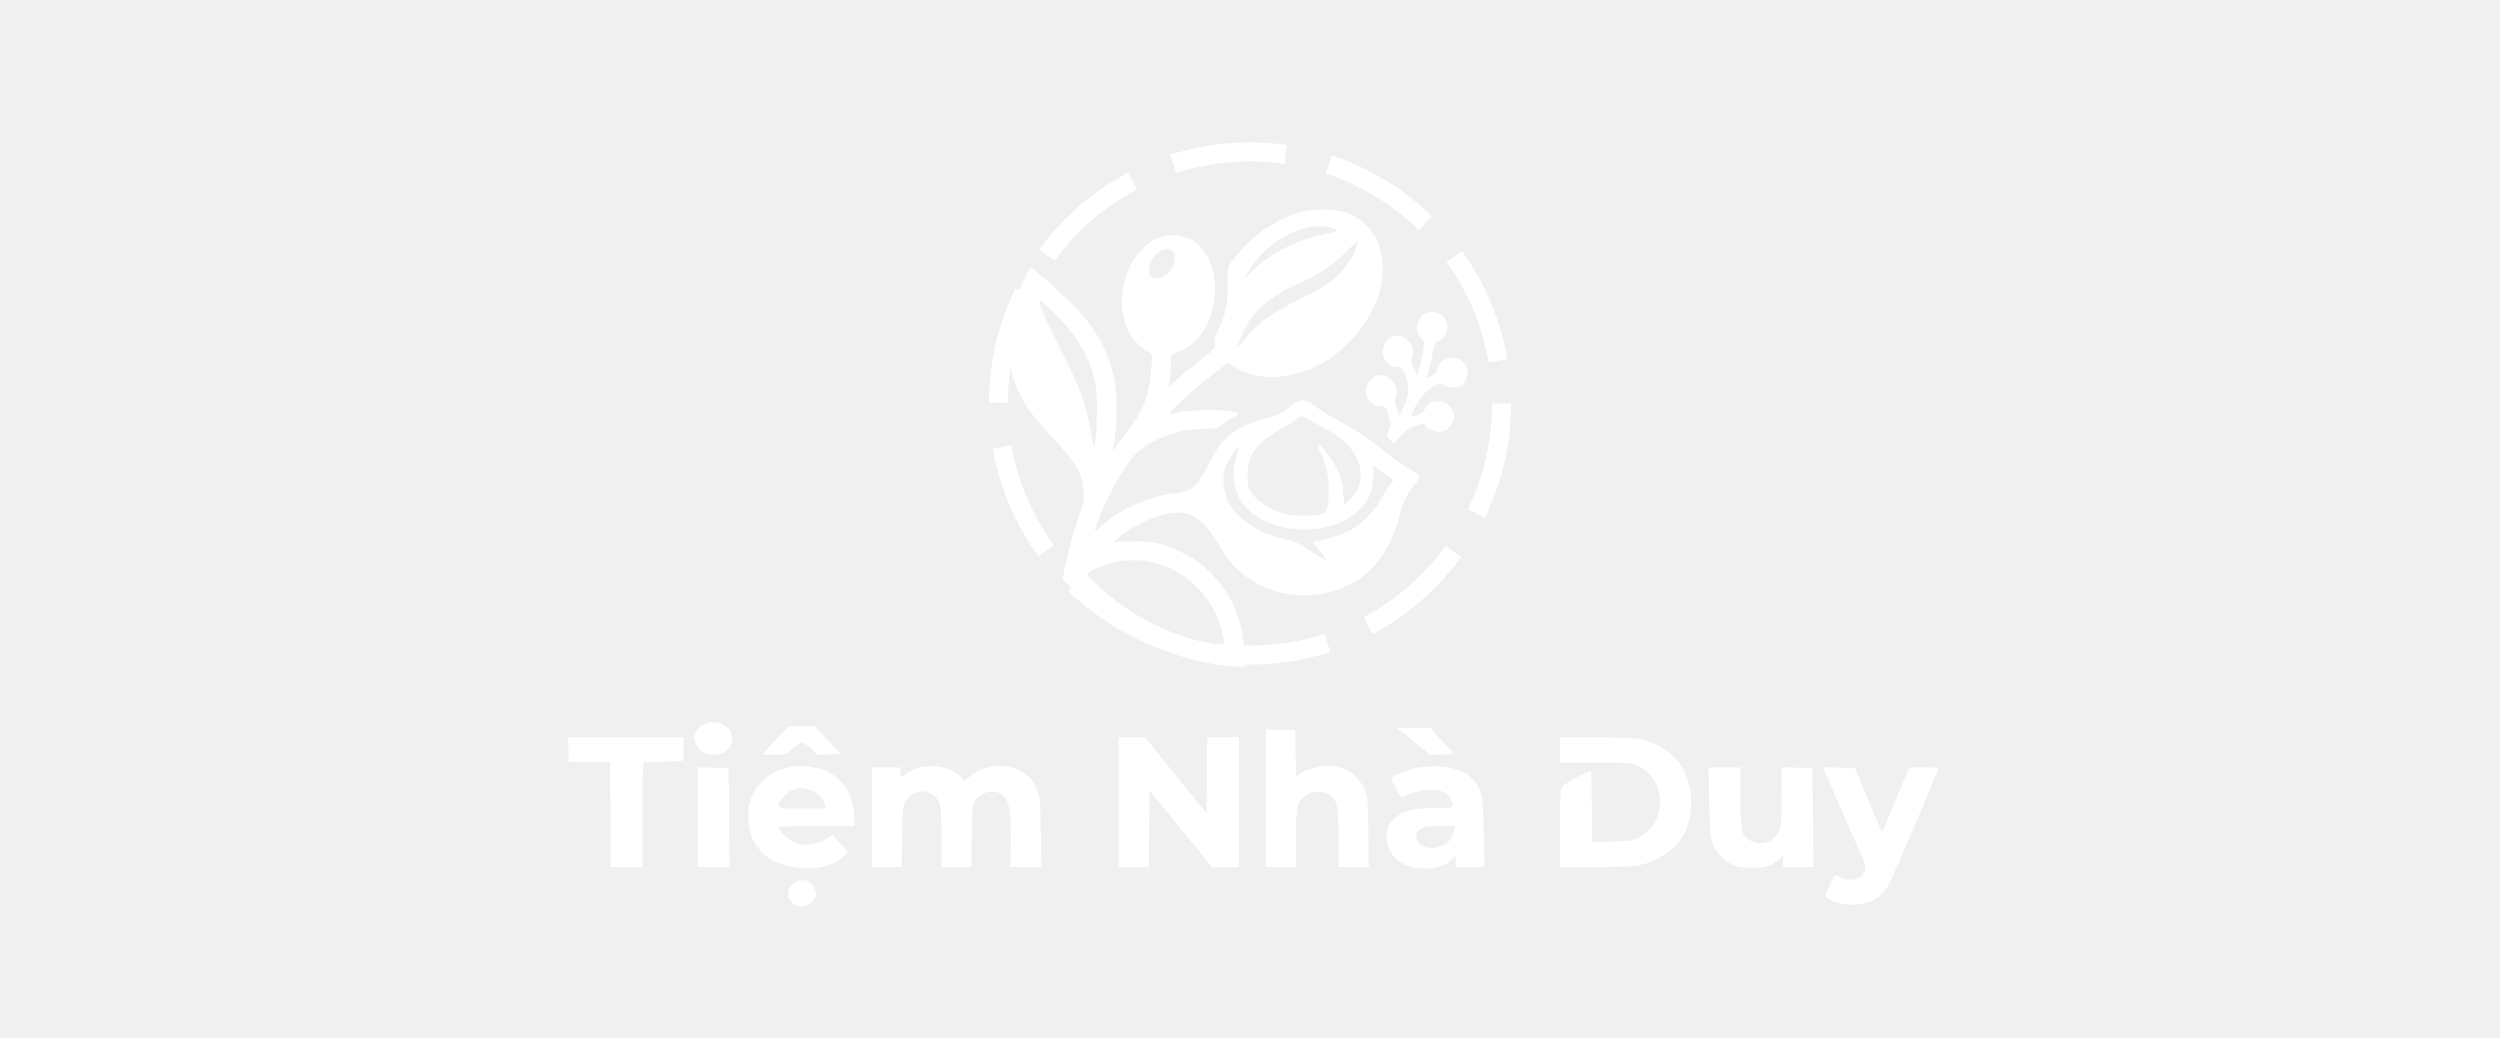
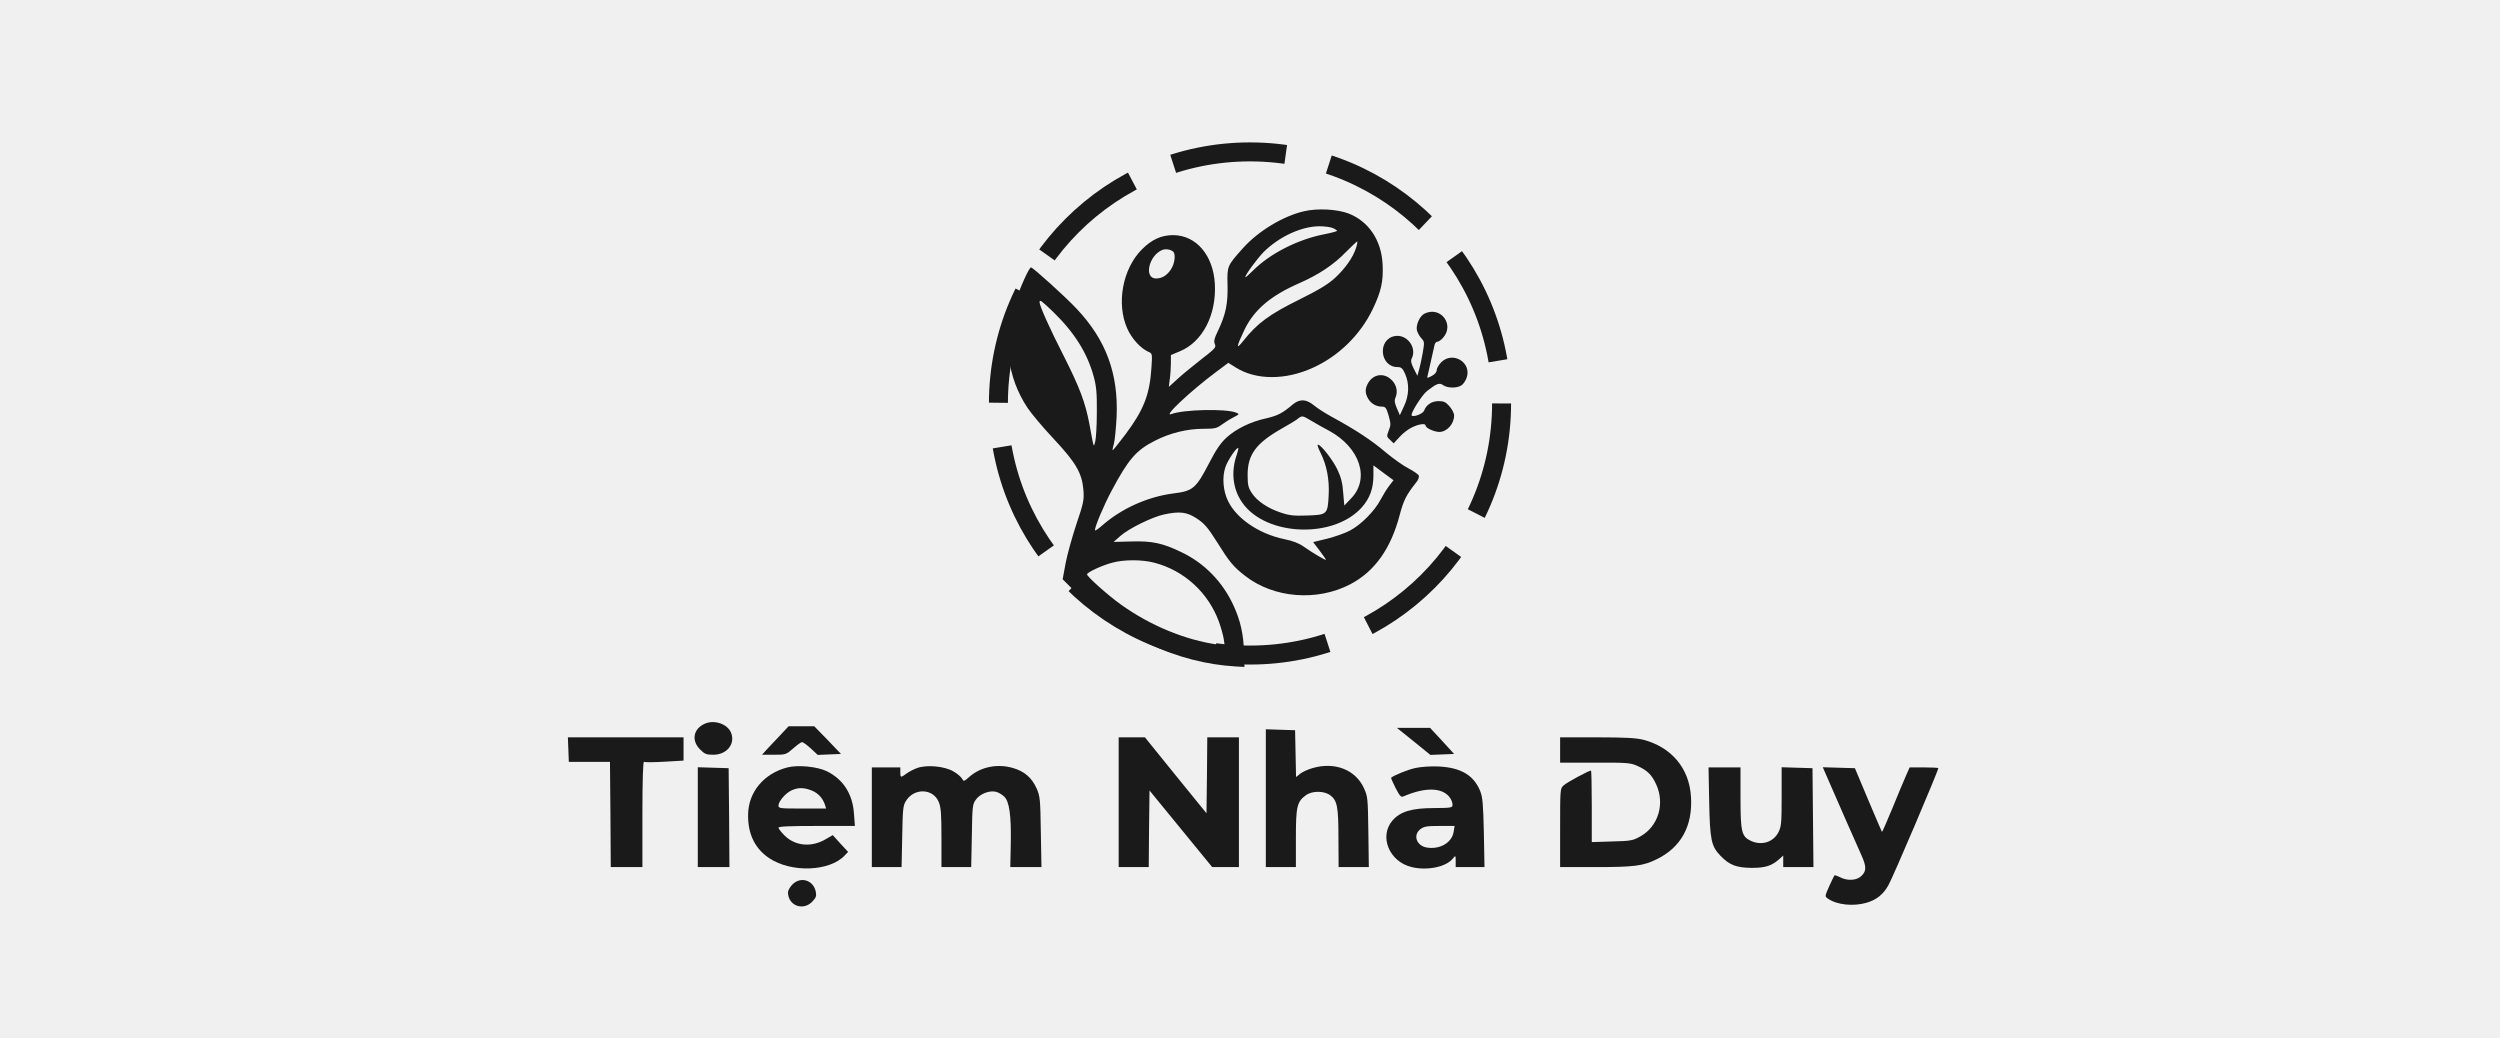
<svg xmlns="http://www.w3.org/2000/svg" version="1.0" width="1580pt" height="656pt" viewBox="0 0 1580 656" preserveAspectRatio="xMidYMid meet">
-   <circle cx="790" cy="255" r="159" fill="none" stroke="#FFFFFF" stroke-width="12" stroke-dasharray="72 28">
+   <circle cx="790" cy="255" r="159" fill="none" stroke="#1A1A1A" stroke-width="12" stroke-dasharray="72 28">
    <animateTransform attributeName="transform" type="rotate" from="0 790 255" to="360 790 255" dur="20s" repeatCount="indefinite" />
  </circle>
-   <g transform="translate(0,656) scale(0.1,-0.1)" fill="#FFFFFF" stroke="none">
+   <g transform="translate(0,656) scale(0.1,-0.1)" fill="#1A1A1A" stroke="none">
    <path d="M8242 5225 c-132 -30 -290 -125 -388 -235 -98 -110 -99 -111 -96 -229 3 -120 -11 -187 -59 -289 -25 -51 -29 -69 -21 -87 9 -20 2 -28 -86 -96 -52 -41 -120 -96 -150 -124 l-55 -50 6 49 c4 27 7 72 7 101 l0 51 57 24 c143 59 231 229 221 425 -10 182 -118 308 -263 309 -76 0 -137 -28 -200 -92 -121 -123 -161 -343 -90 -500 28 -62 82 -122 132 -145 26 -11 26 -12 20 -102 -11 -170 -49 -266 -164 -420 -43 -57 -79 -102 -81 -100 -2 2 2 20 8 42 6 21 13 97 17 168 12 274 -67 487 -253 684 -67 72 -276 261 -288 261 -12 0 -68 -124 -101 -224 -79 -234 -50 -471 80 -665 24 -36 97 -123 163 -193 141 -151 180 -217 189 -323 5 -65 2 -81 -45 -220 -27 -82 -58 -194 -68 -248 l-18 -98 75 -75 c276 -281 649 -455 1019 -476 l55 -3 -3 95 c-3 113 -23 200 -67 295 -69 149 -184 267 -330 336 -118 57 -185 71 -316 67 l-111 -3 43 38 c53 47 204 121 277 136 100 21 143 15 206 -26 48 -32 69 -56 127 -148 80 -128 104 -157 179 -215 181 -141 454 -162 663 -53 155 81 257 225 313 438 25 94 41 126 105 207 12 14 19 33 16 42 -3 8 -32 28 -64 45 -32 16 -97 62 -145 102 -85 73 -189 142 -340 224 -42 23 -94 56 -115 74 -49 40 -90 41 -135 3 -62 -53 -93 -69 -166 -86 -97 -21 -188 -65 -250 -121 -37 -34 -65 -74 -112 -165 -81 -156 -101 -173 -220 -188 -164 -20 -331 -95 -453 -202 -26 -23 -47 -37 -47 -31 0 24 54 153 105 249 107 200 155 257 277 318 94 48 202 74 303 74 72 0 85 3 116 26 19 14 52 35 74 46 40 21 40 21 15 31 -65 25 -332 19 -407 -10 -57 -22 118 143 281 265 l79 59 46 -29 c128 -81 316 -82 491 -1 161 73 298 208 375 368 54 112 69 179 63 286 -8 152 -89 271 -216 320 -73 27 -195 34 -280 14z m183 -107 c14 -6 25 -14 25 -17 0 -3 -37 -13 -83 -22 -167 -33 -341 -122 -448 -229 -27 -27 -49 -46 -49 -42 0 15 75 117 115 158 98 98 239 163 352 164 34 0 74 -5 88 -12z m145 -125 c-19 -60 -67 -128 -131 -188 -46 -42 -99 -74 -221 -135 -198 -98 -270 -151 -361 -265 -47 -59 -44 -39 8 71 61 126 165 215 346 294 125 55 218 117 297 199 37 37 69 67 70 65 2 -1 -1 -20 -8 -41z m-1155 -24 c17 -17 9 -76 -15 -112 -26 -39 -57 -57 -94 -57 -78 0 -46 145 39 180 21 9 54 4 70 -11z m-758 -381 c134 -130 215 -260 255 -407 17 -62 21 -104 20 -226 0 -82 -5 -166 -10 -185 -11 -40 -8 -47 -36 105 -26 140 -62 235 -163 435 -88 172 -153 317 -153 340 0 19 12 10 87 -62z m1630 -687 c26 -16 78 -45 114 -64 196 -107 259 -305 136 -429 l-41 -43 -7 81 c-4 61 -14 98 -36 145 -29 62 -105 159 -124 159 -5 0 2 -22 16 -50 40 -79 58 -172 52 -273 -6 -118 -10 -121 -137 -125 -81 -3 -111 0 -164 18 -83 27 -151 73 -184 123 -23 35 -27 51 -27 116 0 128 53 200 215 292 41 23 86 50 99 60 30 24 31 24 88 -10z m-471 -216 c-37 -107 -25 -215 34 -300 148 -215 580 -232 758 -30 50 57 72 119 72 201 l0 63 63 -47 64 -47 -27 -35 c-15 -19 -40 -60 -56 -90 -36 -69 -123 -157 -192 -193 -29 -16 -93 -38 -142 -51 l-91 -22 41 -54 c22 -29 40 -55 40 -58 0 -6 -88 46 -140 83 -31 22 -70 37 -125 48 -158 33 -301 130 -354 241 -31 63 -38 150 -17 212 14 44 73 131 82 122 2 -2 -3 -22 -10 -43z m-522 -681 c190 -49 344 -190 411 -377 12 -34 25 -81 29 -105 l6 -42 -42 6 c-208 29 -427 120 -612 252 -82 58 -216 178 -216 192 0 13 98 58 160 74 73 20 188 20 264 0z" />
    <g>
      <animateTransform attributeName="transform" type="rotate" values="0 9000 4578;2 9000 4578;0 9000 4578;-2 9000 4578;0 9000 4578" dur="3s" repeatCount="indefinite" />
      <path d="M9003 4578 c-30 -14 -56 -73 -48 -106 4 -15 16 -37 28 -50 20 -21 20 -26 9 -90 -6 -37 -17 -85 -23 -107 l-11 -40 -23 45 c-16 31 -20 50 -14 62 37 69 -28 158 -106 144 -111 -21 -95 -196 18 -196 23 0 31 -7 47 -42 28 -63 26 -137 -7 -206 l-26 -56 -19 44 c-15 36 -17 49 -7 71 15 39 3 84 -33 114 -47 40 -109 29 -141 -25 -21 -36 -21 -64 0 -100 18 -31 51 -50 88 -50 21 0 27 -8 41 -56 14 -51 15 -60 1 -94 -14 -37 -14 -39 8 -60 l23 -22 37 40 c20 23 55 50 79 61 45 22 86 27 86 11 0 -15 55 -40 87 -40 48 1 93 51 93 104 0 14 -13 40 -29 58 -24 27 -36 33 -69 33 -43 0 -78 -23 -92 -61 -8 -19 -66 -42 -78 -30 -10 11 64 129 97 155 62 48 78 54 103 36 28 -19 87 -19 115 0 12 8 27 31 33 50 31 95 -89 167 -161 96 -16 -16 -29 -39 -29 -50 0 -13 -12 -27 -31 -37 -32 -16 -32 -16 -25 8 5 20 27 118 42 186 2 12 10 22 17 22 8 0 23 10 35 23 78 83 -12 205 -115 155z" />
    </g>
    <path d="M4454 1986 c-72 -32 -86 -106 -30 -162 30 -30 40 -34 84 -34 86 0 141 69 112 140 -23 55 -106 83 -166 56z" />
    <path d="M4940 1923 c-25 -27 -63 -67 -85 -90 l-39 -43 76 0 c74 0 76 1 121 40 25 22 50 40 56 40 6 0 31 -18 55 -40 l44 -41 74 3 73 3 -84 88 -85 87 -81 0 -81 0 -44 -47z" />
    <path d="M8934 1875 l106 -86 75 3 75 3 -76 83 -76 82 -105 0 -105 0 106 -85z" />
    <path d="M8000 1515 l0 -435 95 0 95 0 0 183 c0 200 7 230 63 271 39 29 115 29 154 0 44 -33 52 -71 52 -271 l1 -183 96 0 95 0 -3 223 c-3 216 -4 224 -29 278 -54 116 -186 166 -326 124 -28 -8 -62 -24 -76 -35 l-26 -21 -3 148 -3 148 -92 3 -93 3 0 -436z" />
    <path d="M3592 1823 l3 -78 130 0 130 0 3 -332 2 -333 100 0 100 0 0 336 c0 210 4 333 10 329 5 -3 63 -3 130 1 l120 7 0 74 0 73 -365 0 -366 0 3 -77z" />
    <path d="M7070 1490 l0 -410 95 0 95 0 2 242 3 242 198 -242 198 -242 85 0 84 0 0 410 0 410 -100 0 -100 0 -2 -240 -3 -240 -195 240 -194 240 -83 0 -83 0 0 -410z" />
    <path d="M9860 1820 l0 -80 220 0 c202 1 224 -1 267 -20 63 -28 91 -55 119 -115 58 -123 15 -268 -99 -331 -48 -27 -61 -29 -179 -32 l-128 -4 0 226 c0 124 -2 226 -5 226 -14 0 -153 -75 -172 -93 -23 -20 -23 -24 -23 -269 l0 -248 225 0 c241 0 299 7 384 49 155 75 230 211 218 396 -11 180 -123 313 -302 360 -45 11 -115 15 -292 15 l-233 0 0 -80z" />
    <path d="M4977 1710 c-149 -38 -248 -156 -249 -299 -2 -123 44 -215 134 -275 140 -93 381 -84 476 17 l22 23 -49 53 -48 53 -45 -26 c-90 -53 -193 -43 -260 24 -21 21 -38 43 -38 49 0 8 70 11 241 11 l242 0 -6 78 c-8 124 -68 217 -172 268 -60 29 -181 41 -248 24z m153 -146 c41 -16 71 -50 84 -91 l7 -23 -150 0 c-142 0 -151 1 -151 19 0 27 47 81 85 97 41 18 77 17 125 -2z" />
    <path d="M5796 1706 c-22 -8 -52 -24 -67 -35 -37 -27 -39 -27 -39 9 l0 30 -90 0 -90 0 0 -315 0 -315 94 0 94 0 4 193 c3 169 5 196 23 224 51 85 173 81 208 -6 14 -33 17 -78 17 -226 l0 -185 94 0 94 0 4 197 c3 188 4 200 26 230 26 36 85 59 126 49 14 -3 37 -16 51 -29 34 -29 47 -120 43 -307 l-3 -140 98 0 99 0 -4 223 c-3 208 -5 225 -27 275 -30 67 -77 107 -148 128 -99 29 -204 8 -276 -55 -35 -31 -36 -31 -47 -12 -6 11 -30 32 -55 46 -56 33 -169 43 -229 21z" />
    <path d="M8944 1706 c-49 -11 -134 -46 -152 -61 -2 -2 11 -31 28 -65 25 -49 35 -60 48 -54 140 61 250 58 296 -8 9 -12 16 -32 16 -43 0 -20 -5 -21 -117 -22 -140 0 -213 -22 -262 -78 -87 -100 -22 -261 121 -295 98 -24 218 1 260 54 17 21 18 21 18 -16 l0 -38 91 0 91 0 -4 218 c-4 180 -8 225 -23 262 -41 101 -122 149 -264 156 -53 2 -109 -2 -147 -10z m243 -403 c-11 -70 -89 -114 -172 -99 -63 12 -86 78 -39 115 23 18 41 21 122 21 l95 0 -6 -37z" />
    <path d="M4410 1395 l0 -315 100 0 100 0 -2 313 -3 312 -97 3 -98 3 0 -316z" />
    <path d="M10802 1493 c5 -242 13 -281 71 -341 56 -59 101 -76 197 -77 89 0 128 13 178 58 l22 20 0 -36 0 -37 96 0 95 0 -3 313 -3 312 -97 3 -98 3 0 -186 c0 -164 -2 -190 -20 -224 -32 -64 -107 -87 -175 -55 -58 27 -65 57 -65 273 l0 191 -101 0 -101 0 4 -217z" />
    <path d="M11554 1633 c41 -95 178 -407 212 -482 30 -68 30 -96 -1 -126 -29 -30 -89 -34 -136 -9 -17 8 -33 14 -35 12 -2 -2 -17 -33 -33 -68 -28 -64 -29 -65 -9 -79 57 -40 161 -51 246 -26 61 18 104 52 136 109 27 45 316 725 316 741 0 3 -41 5 -91 5 l-90 0 -23 -52 c-13 -29 -52 -122 -86 -206 -35 -84 -64 -151 -66 -150 -1 2 -41 93 -87 203 l-84 200 -101 3 -102 3 34 -78z" />
    <path d="M5009 971 c-16 -16 -29 -39 -29 -50 0 -83 93 -120 152 -61 25 26 29 36 24 63 -14 74 -94 100 -147 48z" />
  </g>
</svg>
